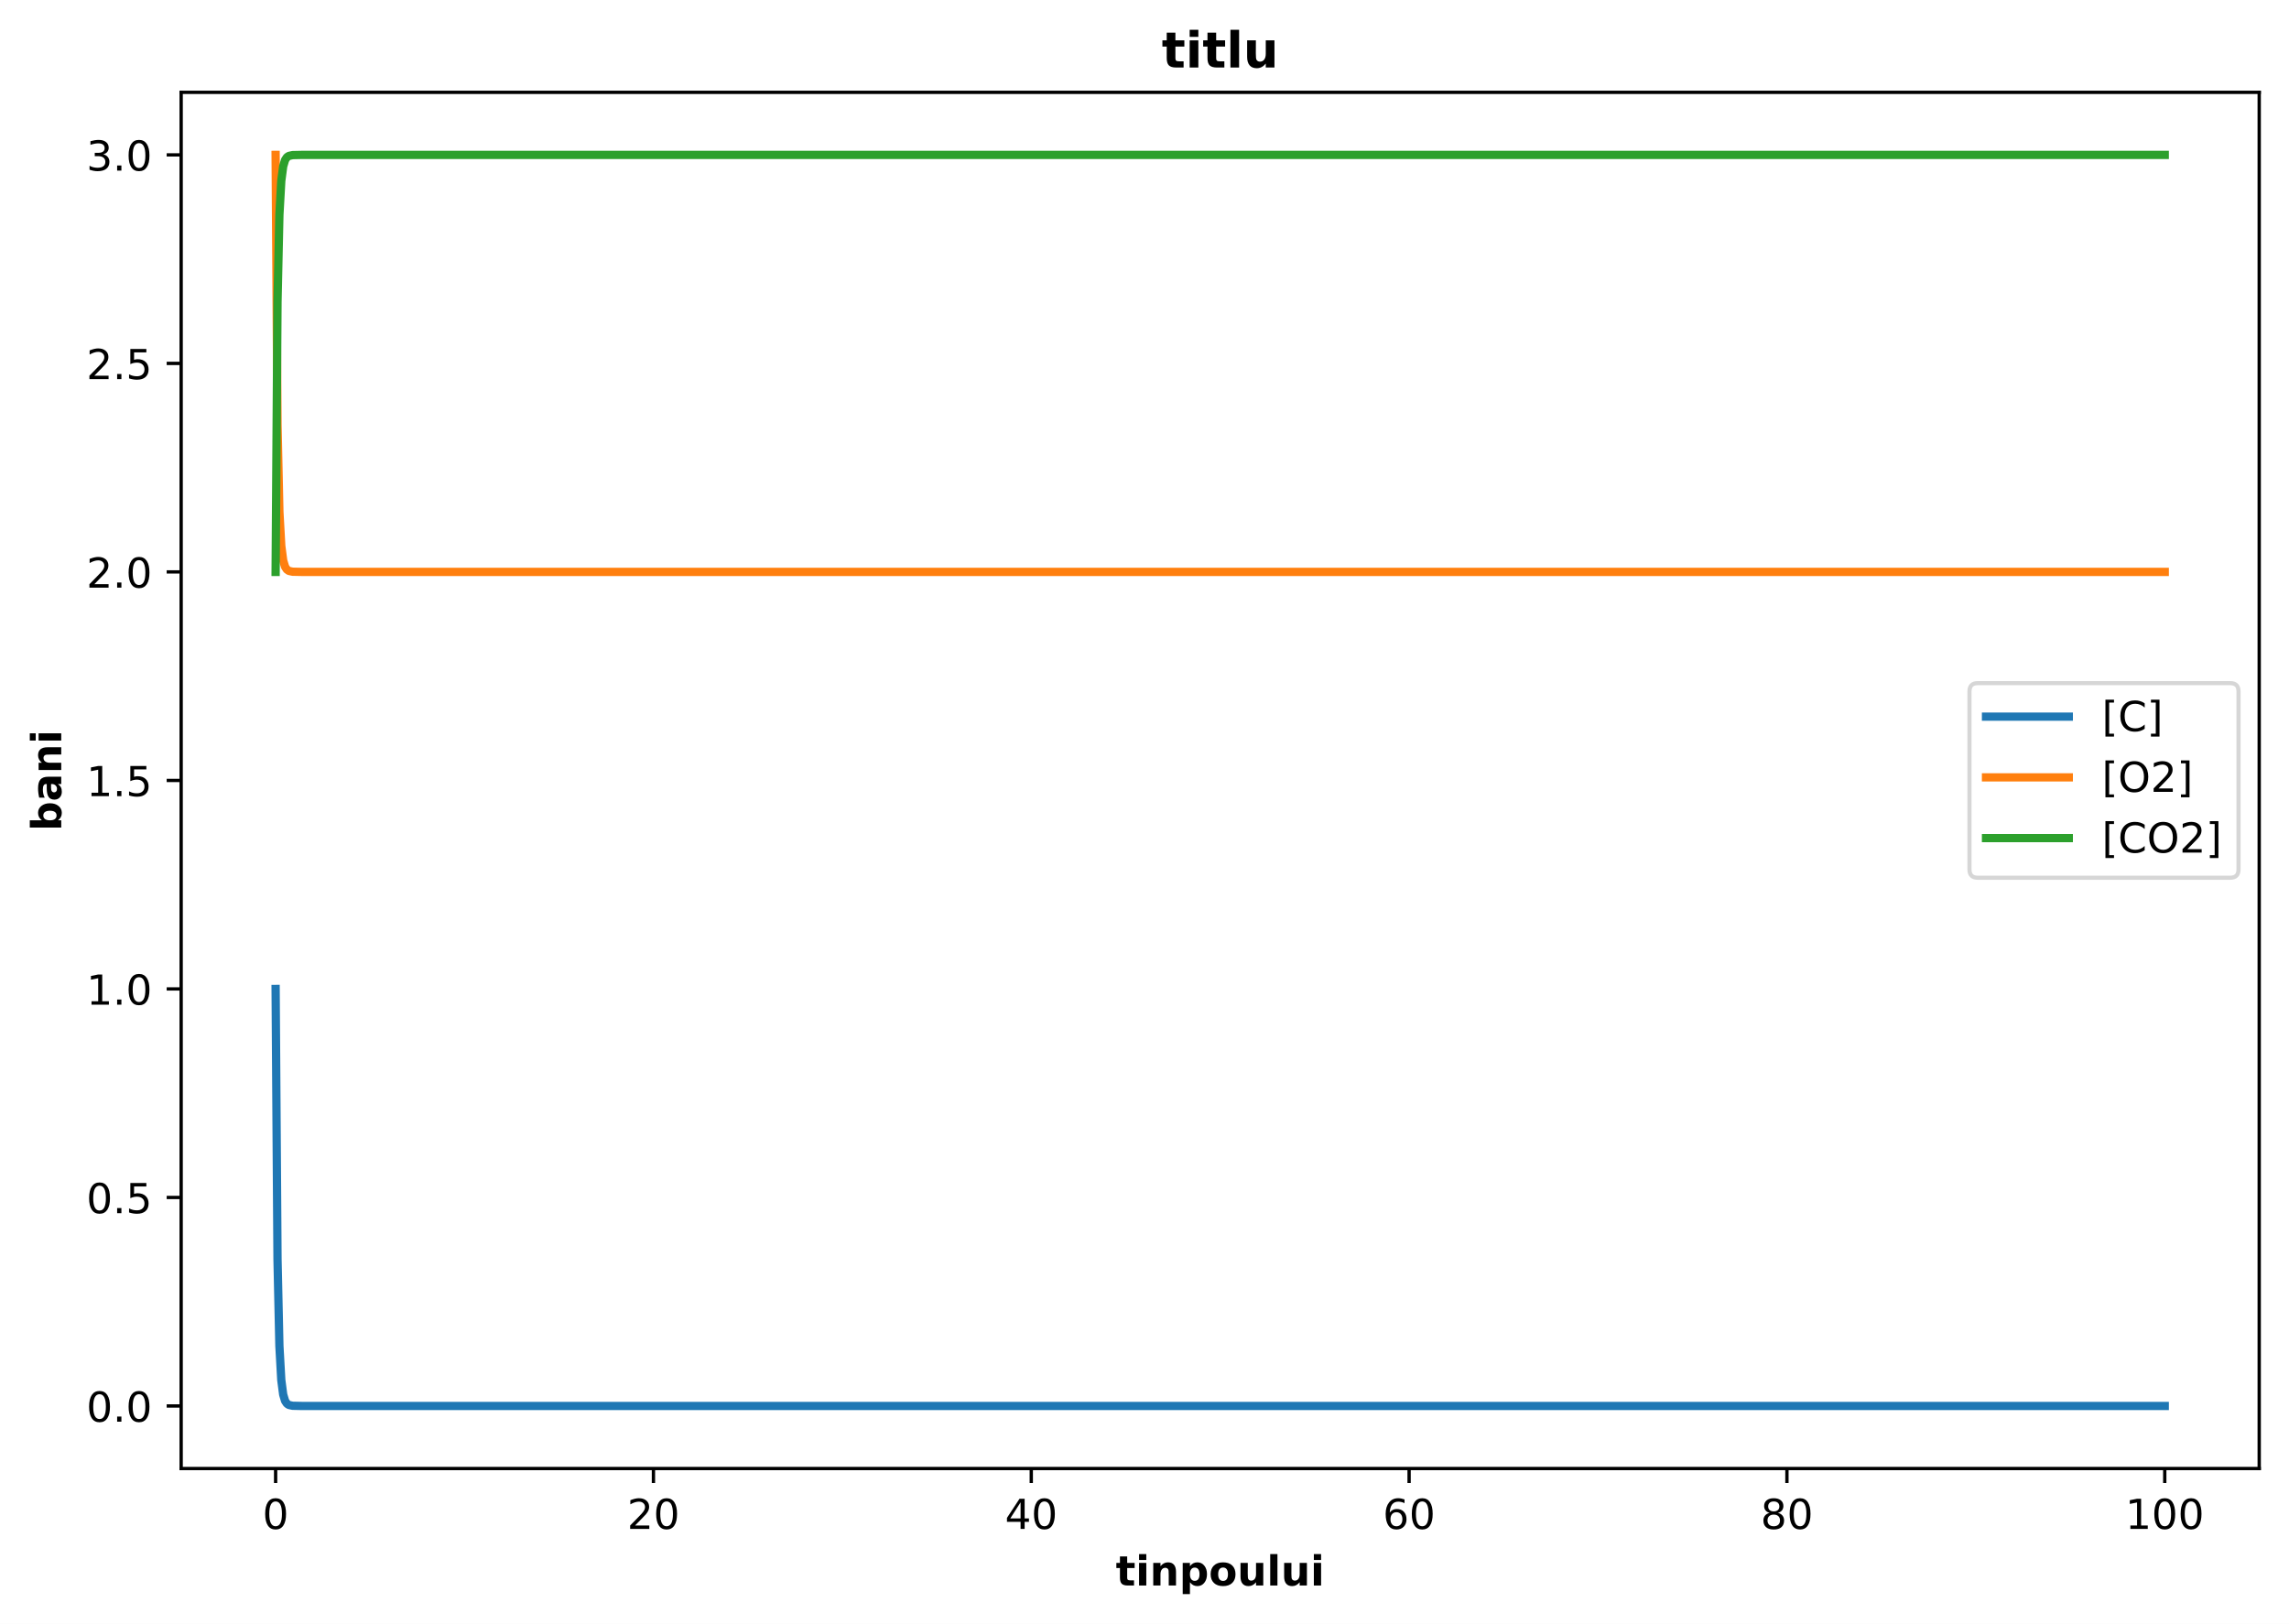
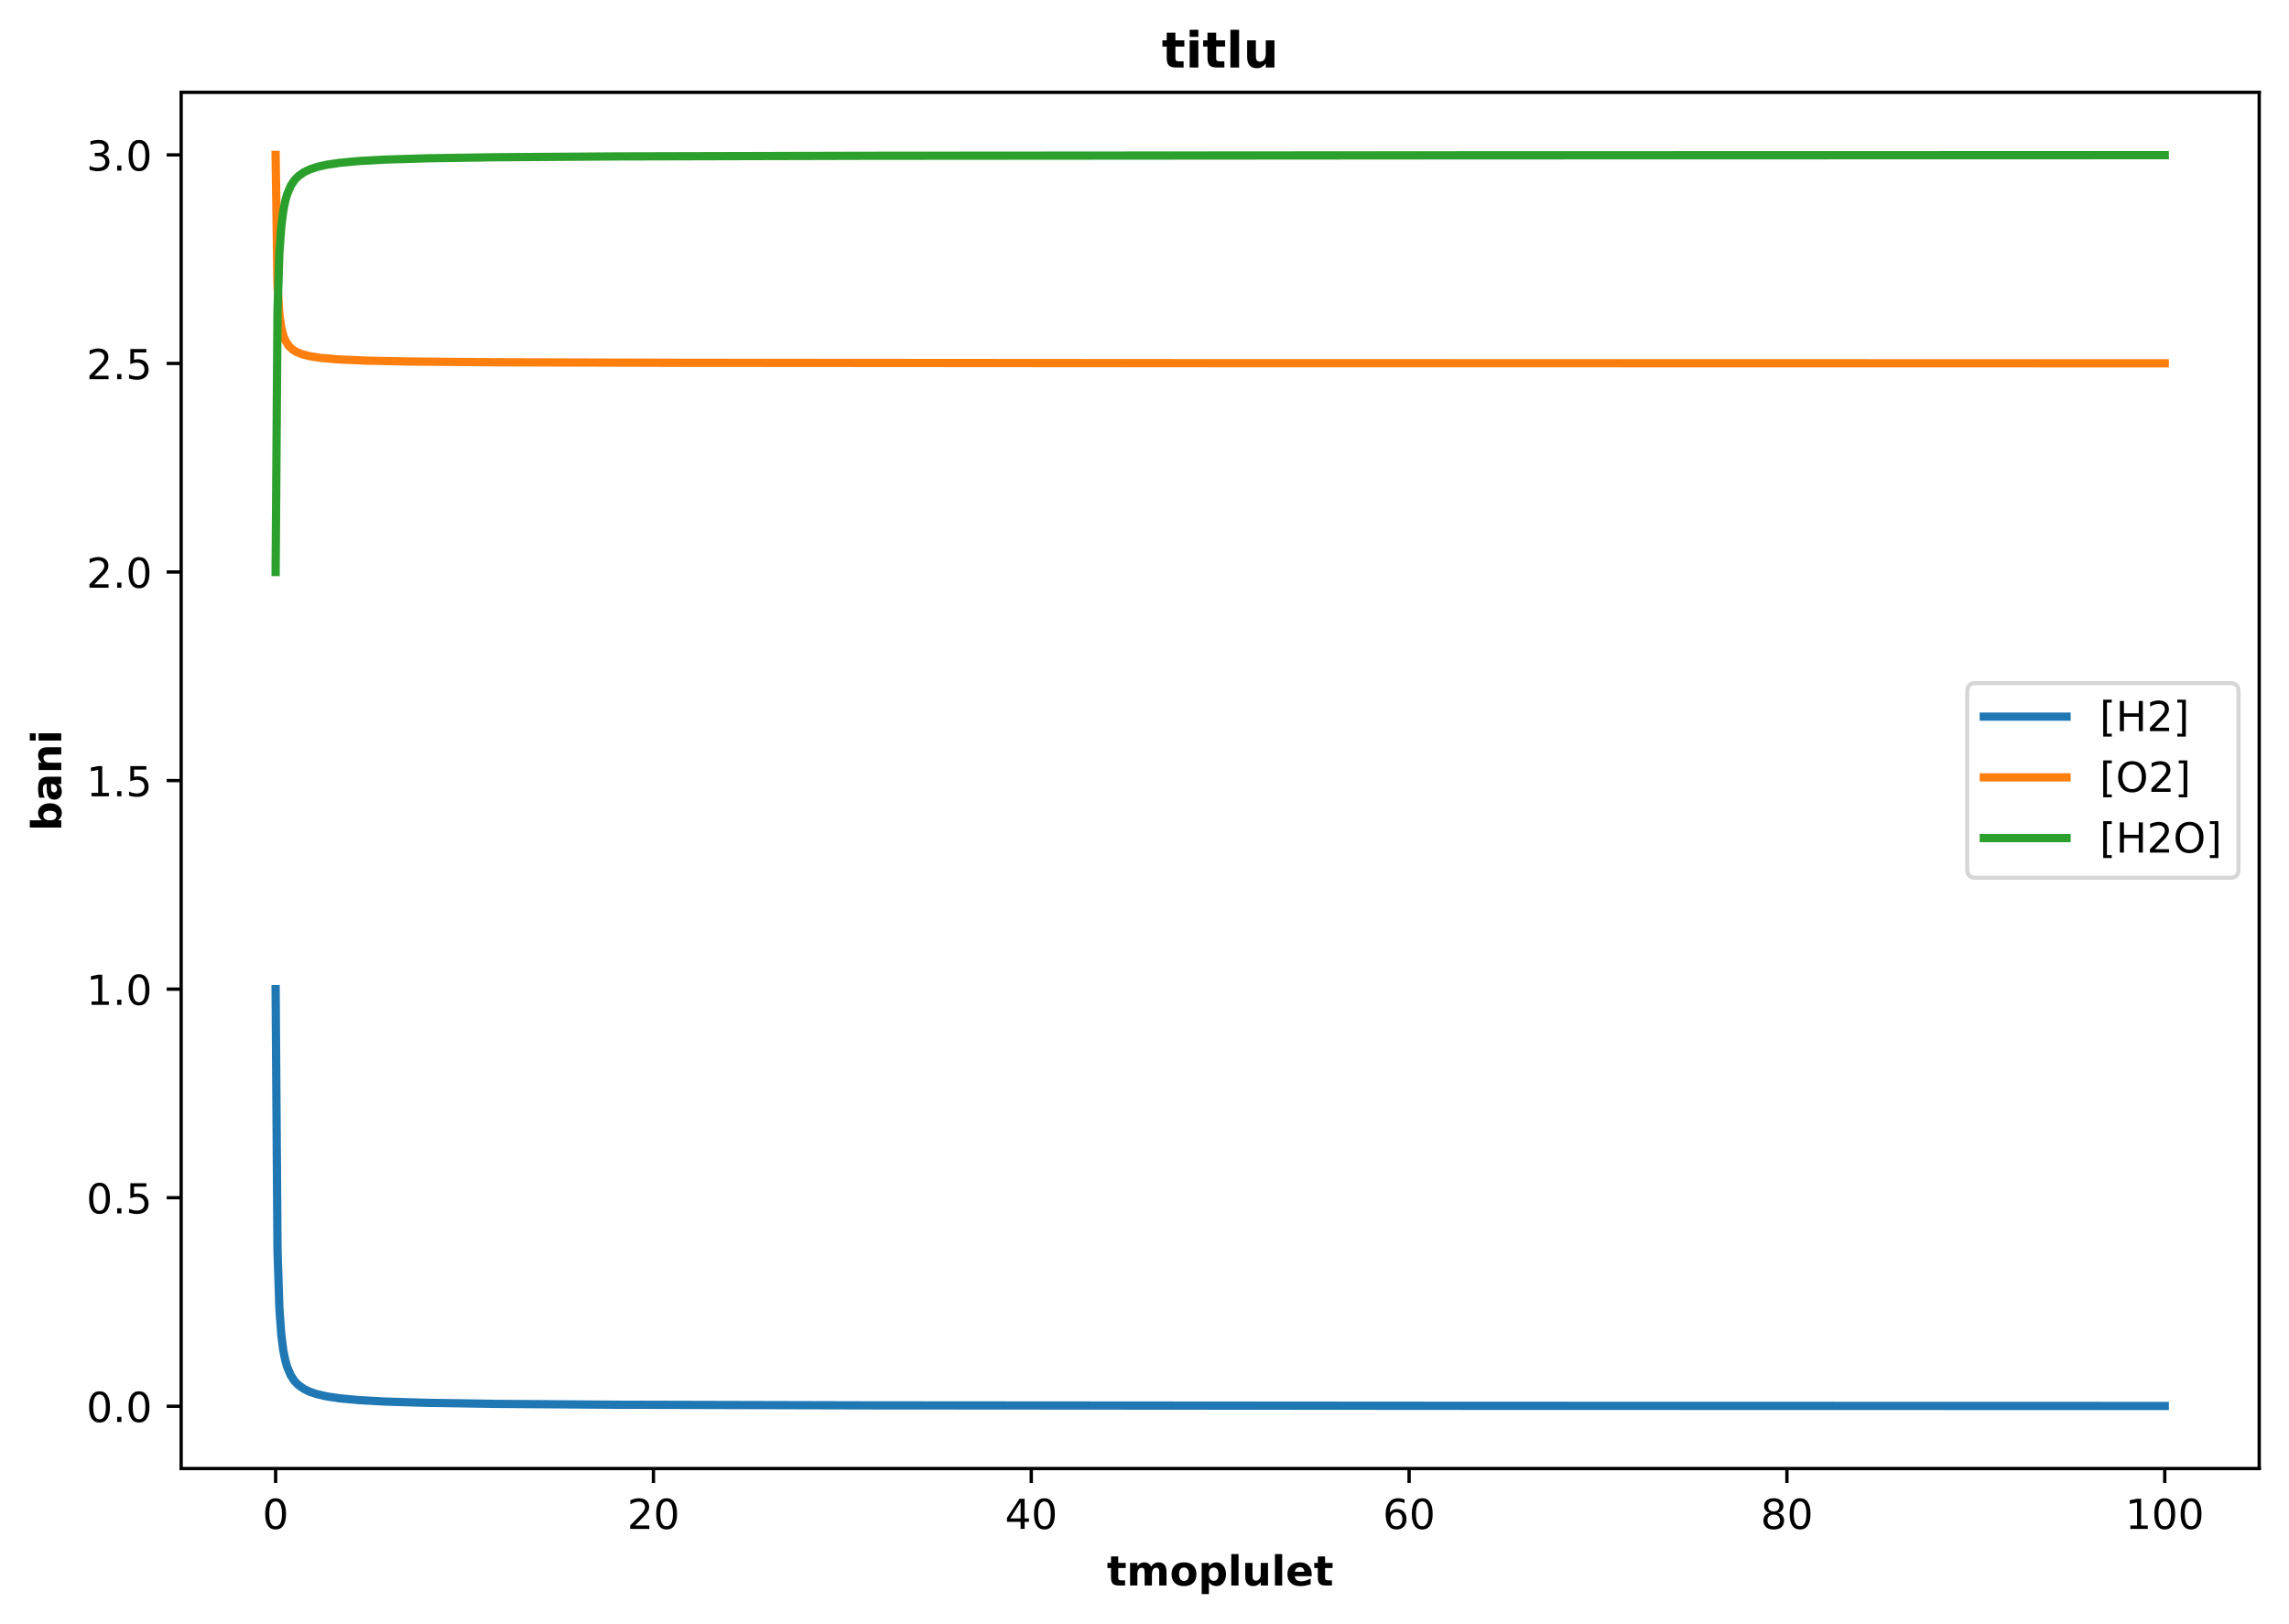
<svg xmlns="http://www.w3.org/2000/svg" xmlns:xlink="http://www.w3.org/1999/xlink" width="553.181pt" height="392.514pt" viewBox="0 0 553.181 392.514" version="1.1">
  <defs>
    <style type="text/css">*{stroke-linejoin: round; stroke-linecap: butt}</style>
  </defs>
  <g id="figure_1">
    <g id="patch_1">
      <path d="M 0 392.514  L 553.181 392.514  L 553.181 0  L 0 0  z " style="fill: #ffffff" />
    </g>
    <g id="axes_1">
      <g id="patch_2">
        <path d="M 43.781 354.958  L 545.981 354.958  L 545.981 22.318  L 43.781 22.318  z " style="fill: #ffffff" />
      </g>
      <g id="matplotlib.axis_1">
        <g id="xtick_1">
          <g id="line2d_1">
            <defs>
-               <path id="m139c4115e4" d="M 0 0  L 0 3.5  " style="stroke: #000000; stroke-width: 0.8" />
-             </defs>
-             <g>
-               <use xlink:href="#m139c4115e4" x="66.609" y="354.958" style="stroke: #000000; stroke-width: 0.8" />
+               <path id="m94840dd0aa" d="M 0 0  L 0 3.5  " style="stroke: #000000; stroke-width: 0.8" />
+             </defs>
+             <g>
+               <use xlink:href="#m94840dd0aa" x="66.609" y="354.958" style="stroke: #000000; stroke-width: 0.8" />
            </g>
          </g>
          <g id="text_1">
            <g transform="translate(63.42727 369.5566) scale(0.1 -0.1)">
              <defs>
                <path id="DejaVuSans-30" d="M 2034 4250  Q 1547 4250 1301 3770  Q 1056 3291 1056 2328  Q 1056 1369 1301 889  Q 1547 409 2034 409  Q 2525 409 2770 889  Q 3016 1369 3016 2328  Q 3016 3291 2770 3770  Q 2525 4250 2034 4250  z M 2034 4750  Q 2819 4750 3233 4129  Q 3647 3509 3647 2328  Q 3647 1150 3233 529  Q 2819 -91 2034 -91  Q 1250 -91 836 529  Q 422 1150 422 2328  Q 422 3509 836 4129  Q 1250 4750 2034 4750  z " transform="scale(0.015625)" />
              </defs>
              <use xlink:href="#DejaVuSans-30" />
            </g>
          </g>
        </g>
        <g id="xtick_2">
          <g id="line2d_2">
            <g>
-               <use xlink:href="#m139c4115e4" x="157.918" y="354.958" style="stroke: #000000; stroke-width: 0.8" />
+               <use xlink:href="#m94840dd0aa" x="157.918" y="354.958" style="stroke: #000000; stroke-width: 0.8" />
            </g>
          </g>
          <g id="text_2">
            <g transform="translate(151.5551 369.5566) scale(0.1 -0.1)">
              <defs>
                <path id="DejaVuSans-32" d="M 1228 531  L 3431 531  L 3431 0  L 469 0  L 469 531  Q 828 903 1448 1529  Q 2069 2156 2228 2338  Q 2531 2678 2651 2914  Q 2772 3150 2772 3378  Q 2772 3750 2511 3984  Q 2250 4219 1831 4219  Q 1534 4219 1204 4116  Q 875 4013 500 3803  L 500 4441  Q 881 4594 1212 4672  Q 1544 4750 1819 4750  Q 2544 4750 2975 4387  Q 3406 4025 3406 3419  Q 3406 3131 3298 2873  Q 3191 2616 2906 2266  Q 2828 2175 2409 1742  Q 1991 1309 1228 531  z " transform="scale(0.015625)" />
              </defs>
              <use xlink:href="#DejaVuSans-32" />
              <use xlink:href="#DejaVuSans-30" x="63.623" />
            </g>
          </g>
        </g>
        <g id="xtick_3">
          <g id="line2d_3">
            <g>
-               <use xlink:href="#m139c4115e4" x="249.227" y="354.958" style="stroke: #000000; stroke-width: 0.8" />
+               <use xlink:href="#m94840dd0aa" x="249.227" y="354.958" style="stroke: #000000; stroke-width: 0.8" />
            </g>
          </g>
          <g id="text_3">
            <g transform="translate(242.8642 369.5566) scale(0.1 -0.1)">
              <defs>
                <path id="DejaVuSans-34" d="M 2419 4116  L 825 1625  L 2419 1625  L 2419 4116  z M 2253 4666  L 3047 4666  L 3047 1625  L 3713 1625  L 3713 1100  L 3047 1100  L 3047 0  L 2419 0  L 2419 1100  L 313 1100  L 313 1709  L 2253 4666  z " transform="scale(0.015625)" />
              </defs>
              <use xlink:href="#DejaVuSans-34" />
              <use xlink:href="#DejaVuSans-30" x="63.623" />
            </g>
          </g>
        </g>
        <g id="xtick_4">
          <g id="line2d_4">
            <g>
-               <use xlink:href="#m139c4115e4" x="340.536" y="354.958" style="stroke: #000000; stroke-width: 0.8" />
+               <use xlink:href="#m94840dd0aa" x="340.536" y="354.958" style="stroke: #000000; stroke-width: 0.8" />
            </g>
          </g>
          <g id="text_4">
            <g transform="translate(334.1733 369.5566) scale(0.1 -0.1)">
              <defs>
                <path id="DejaVuSans-36" d="M 2113 2584  Q 1688 2584 1439 2293  Q 1191 2003 1191 1497  Q 1191 994 1439 701  Q 1688 409 2113 409  Q 2538 409 2786 701  Q 3034 994 3034 1497  Q 3034 2003 2786 2293  Q 2538 2584 2113 2584  z M 3366 4563  L 3366 3988  Q 3128 4100 2886 4159  Q 2644 4219 2406 4219  Q 1781 4219 1451 3797  Q 1122 3375 1075 2522  Q 1259 2794 1537 2939  Q 1816 3084 2150 3084  Q 2853 3084 3261 2657  Q 3669 2231 3669 1497  Q 3669 778 3244 343  Q 2819 -91 2113 -91  Q 1303 -91 875 529  Q 447 1150 447 2328  Q 447 3434 972 4092  Q 1497 4750 2381 4750  Q 2619 4750 2861 4703  Q 3103 4656 3366 4563  z " transform="scale(0.015625)" />
              </defs>
              <use xlink:href="#DejaVuSans-36" />
              <use xlink:href="#DejaVuSans-30" x="63.623" />
            </g>
          </g>
        </g>
        <g id="xtick_5">
          <g id="line2d_5">
            <g>
-               <use xlink:href="#m139c4115e4" x="431.845" y="354.958" style="stroke: #000000; stroke-width: 0.8" />
+               <use xlink:href="#m94840dd0aa" x="431.845" y="354.958" style="stroke: #000000; stroke-width: 0.8" />
            </g>
          </g>
          <g id="text_5">
            <g transform="translate(425.4824 369.5566) scale(0.1 -0.1)">
              <defs>
                <path id="DejaVuSans-38" d="M 2034 2216  Q 1584 2216 1326 1975  Q 1069 1734 1069 1313  Q 1069 891 1326 650  Q 1584 409 2034 409  Q 2484 409 2743 651  Q 3003 894 3003 1313  Q 3003 1734 2745 1975  Q 2488 2216 2034 2216  z M 1403 2484  Q 997 2584 770 2862  Q 544 3141 544 3541  Q 544 4100 942 4425  Q 1341 4750 2034 4750  Q 2731 4750 3128 4425  Q 3525 4100 3525 3541  Q 3525 3141 3298 2862  Q 3072 2584 2669 2484  Q 3125 2378 3379 2068  Q 3634 1759 3634 1313  Q 3634 634 3220 271  Q 2806 -91 2034 -91  Q 1263 -91 848 271  Q 434 634 434 1313  Q 434 1759 690 2068  Q 947 2378 1403 2484  z M 1172 3481  Q 1172 3119 1398 2916  Q 1625 2713 2034 2713  Q 2441 2713 2670 2916  Q 2900 3119 2900 3481  Q 2900 3844 2670 4047  Q 2441 4250 2034 4250  Q 1625 4250 1398 4047  Q 1172 3844 1172 3481  z " transform="scale(0.015625)" />
              </defs>
              <use xlink:href="#DejaVuSans-38" />
              <use xlink:href="#DejaVuSans-30" x="63.623" />
            </g>
          </g>
        </g>
        <g id="xtick_6">
          <g id="line2d_6">
            <g>
-               <use xlink:href="#m139c4115e4" x="523.154" y="354.958" style="stroke: #000000; stroke-width: 0.8" />
+               <use xlink:href="#m94840dd0aa" x="523.154" y="354.958" style="stroke: #000000; stroke-width: 0.8" />
            </g>
          </g>
          <g id="text_6">
            <g transform="translate(513.6102 369.5566) scale(0.1 -0.1)">
              <defs>
                <path id="DejaVuSans-31" d="M 794 531  L 1825 531  L 1825 4091  L 703 3866  L 703 4441  L 1819 4666  L 2450 4666  L 2450 531  L 3481 531  L 3481 0  L 794 0  L 794 531  z " transform="scale(0.015625)" />
              </defs>
              <use xlink:href="#DejaVuSans-31" />
              <use xlink:href="#DejaVuSans-30" x="63.623" />
              <use xlink:href="#DejaVuSans-30" x="127.246" />
            </g>
          </g>
        </g>
        <g id="text_7">
-           <g transform="translate(269.657 383.2347) scale(0.1 -0.1)">
+           <g transform="translate(267.4984 383.2347) scale(0.1 -0.1)">
            <defs>
              <path id="DejaVuSans-Bold-74" d="M 1759 4494  L 1759 3500  L 2913 3500  L 2913 2700  L 1759 2700  L 1759 1216  Q 1759 972 1856 886  Q 1953 800 2241 800  L 2816 800  L 2816 0  L 1856 0  Q 1194 0 917 276  Q 641 553 641 1216  L 641 2700  L 84 2700  L 84 3500  L 641 3500  L 641 4494  L 1759 4494  z " transform="scale(0.015625)" />
-               <path id="DejaVuSans-Bold-69" d="M 538 3500  L 1656 3500  L 1656 0  L 538 0  L 538 3500  z M 538 4863  L 1656 4863  L 1656 3950  L 538 3950  L 538 4863  z " transform="scale(0.015625)" />
-               <path id="DejaVuSans-Bold-6e" d="M 4056 2131  L 4056 0  L 2931 0  L 2931 347  L 2931 1631  Q 2931 2084 2911 2256  Q 2891 2428 2841 2509  Q 2775 2619 2662 2680  Q 2550 2741 2406 2741  Q 2056 2741 1856 2470  Q 1656 2200 1656 1722  L 1656 0  L 538 0  L 538 3500  L 1656 3500  L 1656 2988  Q 1909 3294 2193 3439  Q 2478 3584 2822 3584  Q 3428 3584 3742 3212  Q 4056 2841 4056 2131  z " transform="scale(0.015625)" />
+               <path id="DejaVuSans-Bold-6d" d="M 3781 2919  Q 3994 3244 4286 3414  Q 4578 3584 4928 3584  Q 5531 3584 5847 3212  Q 6163 2841 6163 2131  L 6163 0  L 5038 0  L 5038 1825  Q 5041 1866 5042 1909  Q 5044 1953 5044 2034  Q 5044 2406 4934 2573  Q 4825 2741 4581 2741  Q 4263 2741 4089 2478  Q 3916 2216 3909 1719  L 3909 0  L 2784 0  L 2784 1825  Q 2784 2406 2684 2573  Q 2584 2741 2328 2741  Q 2006 2741 1831 2477  Q 1656 2213 1656 1722  L 1656 0  L 531 0  L 531 3500  L 1656 3500  L 1656 2988  Q 1863 3284 2130 3434  Q 2397 3584 2719 3584  Q 3081 3584 3359 3409  Q 3638 3234 3781 2919  z " transform="scale(0.015625)" />
+               <path id="DejaVuSans-Bold-6f" d="M 2203 2784  Q 1831 2784 1636 2517  Q 1441 2250 1441 1747  Q 1441 1244 1636 976  Q 1831 709 2203 709  Q 2569 709 2762 976  Q 2956 1244 2956 1747  Q 2956 2250 2762 2517  Q 2569 2784 2203 2784  z M 2203 3584  Q 3106 3584 3614 3096  Q 4122 2609 4122 1747  Q 4122 884 3614 396  Q 3106 -91 2203 -91  Q 1297 -91 786 396  Q 275 884 275 1747  Q 275 2609 786 3096  Q 1297 3584 2203 3584  z " transform="scale(0.015625)" />
              <path id="DejaVuSans-Bold-70" d="M 1656 506  L 1656 -1331  L 538 -1331  L 538 3500  L 1656 3500  L 1656 2988  Q 1888 3294 2169 3439  Q 2450 3584 2816 3584  Q 3463 3584 3878 3070  Q 4294 2556 4294 1747  Q 4294 938 3878 423  Q 3463 -91 2816 -91  Q 2450 -91 2169 54  Q 1888 200 1656 506  z M 2400 2772  Q 2041 2772 1848 2508  Q 1656 2244 1656 1747  Q 1656 1250 1848 986  Q 2041 722 2400 722  Q 2759 722 2948 984  Q 3138 1247 3138 1747  Q 3138 2247 2948 2509  Q 2759 2772 2400 2772  z " transform="scale(0.015625)" />
-               <path id="DejaVuSans-Bold-6f" d="M 2203 2784  Q 1831 2784 1636 2517  Q 1441 2250 1441 1747  Q 1441 1244 1636 976  Q 1831 709 2203 709  Q 2569 709 2762 976  Q 2956 1244 2956 1747  Q 2956 2250 2762 2517  Q 2569 2784 2203 2784  z M 2203 3584  Q 3106 3584 3614 3096  Q 4122 2609 4122 1747  Q 4122 884 3614 396  Q 3106 -91 2203 -91  Q 1297 -91 786 396  Q 275 884 275 1747  Q 275 2609 786 3096  Q 1297 3584 2203 3584  z " transform="scale(0.015625)" />
+               <path id="DejaVuSans-Bold-6c" d="M 538 4863  L 1656 4863  L 1656 0  L 538 0  L 538 4863  z " transform="scale(0.015625)" />
              <path id="DejaVuSans-Bold-75" d="M 500 1363  L 500 3500  L 1625 3500  L 1625 3150  Q 1625 2866 1622 2436  Q 1619 2006 1619 1863  Q 1619 1441 1641 1255  Q 1663 1069 1716 984  Q 1784 875 1895 815  Q 2006 756 2150 756  Q 2500 756 2700 1025  Q 2900 1294 2900 1772  L 2900 3500  L 4019 3500  L 4019 0  L 2900 0  L 2900 506  Q 2647 200 2364 54  Q 2081 -91 1741 -91  Q 1134 -91 817 281  Q 500 653 500 1363  z " transform="scale(0.015625)" />
-               <path id="DejaVuSans-Bold-6c" d="M 538 4863  L 1656 4863  L 1656 0  L 538 0  L 538 4863  z " transform="scale(0.015625)" />
+               <path id="DejaVuSans-Bold-65" d="M 4031 1759  L 4031 1441  L 1416 1441  Q 1456 1047 1700 850  Q 1944 653 2381 653  Q 2734 653 3104 758  Q 3475 863 3866 1075  L 3866 213  Q 3469 63 3072 -14  Q 2675 -91 2278 -91  Q 1328 -91 801 392  Q 275 875 275 1747  Q 275 2603 792 3093  Q 1309 3584 2216 3584  Q 3041 3584 3536 3087  Q 4031 2591 4031 1759  z M 2881 2131  Q 2881 2450 2695 2645  Q 2509 2841 2209 2841  Q 1884 2841 1681 2658  Q 1478 2475 1428 2131  L 2881 2131  z " transform="scale(0.015625)" />
            </defs>
            <use xlink:href="#DejaVuSans-Bold-74" />
-             <use xlink:href="#DejaVuSans-Bold-69" x="47.803" />
-             <use xlink:href="#DejaVuSans-Bold-6e" x="82.08" />
-             <use xlink:href="#DejaVuSans-Bold-70" x="153.271" />
-             <use xlink:href="#DejaVuSans-Bold-6f" x="224.854" />
-             <use xlink:href="#DejaVuSans-Bold-75" x="293.555" />
-             <use xlink:href="#DejaVuSans-Bold-6c" x="364.746" />
-             <use xlink:href="#DejaVuSans-Bold-75" x="399.023" />
-             <use xlink:href="#DejaVuSans-Bold-69" x="470.215" />
+             <use xlink:href="#DejaVuSans-Bold-6d" x="47.803" />
+             <use xlink:href="#DejaVuSans-Bold-6f" x="152.002" />
+             <use xlink:href="#DejaVuSans-Bold-70" x="220.703" />
+             <use xlink:href="#DejaVuSans-Bold-6c" x="292.285" />
+             <use xlink:href="#DejaVuSans-Bold-75" x="326.562" />
+             <use xlink:href="#DejaVuSans-Bold-6c" x="397.754" />
+             <use xlink:href="#DejaVuSans-Bold-65" x="432.031" />
+             <use xlink:href="#DejaVuSans-Bold-74" x="499.854" />
          </g>
        </g>
      </g>
      <g id="matplotlib.axis_2">
        <g id="ytick_1">
          <g id="line2d_7">
            <defs>
-               <path id="m0fc2e00772" d="M 0 0  L -3.5 0  " style="stroke: #000000; stroke-width: 0.8" />
-             </defs>
-             <g>
-               <use xlink:href="#m0fc2e00772" x="43.781" y="339.838" style="stroke: #000000; stroke-width: 0.8" />
+               <path id="mee22300889" d="M 0 0  L -3.5 0  " style="stroke: #000000; stroke-width: 0.8" />
+             </defs>
+             <g>
+               <use xlink:href="#mee22300889" x="43.781" y="339.905" style="stroke: #000000; stroke-width: 0.8" />
            </g>
          </g>
          <g id="text_8">
-             <g transform="translate(20.87813 343.6373) scale(0.1 -0.1)">
+             <g transform="translate(20.87813 343.7045) scale(0.1 -0.1)">
              <defs>
                <path id="DejaVuSans-2e" d="M 684 794  L 1344 794  L 1344 0  L 684 0  L 684 794  z " transform="scale(0.015625)" />
              </defs>
              <use xlink:href="#DejaVuSans-30" />
              <use xlink:href="#DejaVuSans-2e" x="63.623" />
              <use xlink:href="#DejaVuSans-30" x="95.41" />
            </g>
          </g>
        </g>
        <g id="ytick_2">
          <g id="line2d_8">
            <g>
-               <use xlink:href="#m0fc2e00772" x="43.781" y="289.438" style="stroke: #000000; stroke-width: 0.8" />
+               <use xlink:href="#mee22300889" x="43.781" y="289.494" style="stroke: #000000; stroke-width: 0.8" />
            </g>
          </g>
          <g id="text_9">
-             <g transform="translate(20.87813 293.2373) scale(0.1 -0.1)">
+             <g transform="translate(20.87813 293.2933) scale(0.1 -0.1)">
              <defs>
                <path id="DejaVuSans-35" d="M 691 4666  L 3169 4666  L 3169 4134  L 1269 4134  L 1269 2991  Q 1406 3038 1543 3061  Q 1681 3084 1819 3084  Q 2600 3084 3056 2656  Q 3513 2228 3513 1497  Q 3513 744 3044 326  Q 2575 -91 1722 -91  Q 1428 -91 1123 -41  Q 819 9 494 109  L 494 744  Q 775 591 1075 516  Q 1375 441 1709 441  Q 2250 441 2565 725  Q 2881 1009 2881 1497  Q 2881 1984 2565 2268  Q 2250 2553 1709 2553  Q 1456 2553 1204 2497  Q 953 2441 691 2322  L 691 4666  z " transform="scale(0.015625)" />
              </defs>
              <use xlink:href="#DejaVuSans-30" />
              <use xlink:href="#DejaVuSans-2e" x="63.623" />
              <use xlink:href="#DejaVuSans-35" x="95.41" />
            </g>
          </g>
        </g>
        <g id="ytick_3">
          <g id="line2d_9">
            <g>
-               <use xlink:href="#m0fc2e00772" x="43.781" y="239.038" style="stroke: #000000; stroke-width: 0.8" />
+               <use xlink:href="#mee22300889" x="43.781" y="239.083" style="stroke: #000000; stroke-width: 0.8" />
            </g>
          </g>
          <g id="text_10">
-             <g transform="translate(20.87813 242.8373) scale(0.1 -0.1)">
+             <g transform="translate(20.87813 242.8821) scale(0.1 -0.1)">
              <use xlink:href="#DejaVuSans-31" />
              <use xlink:href="#DejaVuSans-2e" x="63.623" />
              <use xlink:href="#DejaVuSans-30" x="95.41" />
            </g>
          </g>
        </g>
        <g id="ytick_4">
          <g id="line2d_10">
            <g>
-               <use xlink:href="#m0fc2e00772" x="43.781" y="188.638" style="stroke: #000000; stroke-width: 0.8" />
+               <use xlink:href="#mee22300889" x="43.781" y="188.672" style="stroke: #000000; stroke-width: 0.8" />
            </g>
          </g>
          <g id="text_11">
-             <g transform="translate(20.87813 192.4373) scale(0.1 -0.1)">
+             <g transform="translate(20.87813 192.4709) scale(0.1 -0.1)">
              <use xlink:href="#DejaVuSans-31" />
              <use xlink:href="#DejaVuSans-2e" x="63.623" />
              <use xlink:href="#DejaVuSans-35" x="95.41" />
            </g>
          </g>
        </g>
        <g id="ytick_5">
          <g id="line2d_11">
            <g>
-               <use xlink:href="#m0fc2e00772" x="43.781" y="138.238" style="stroke: #000000; stroke-width: 0.8" />
+               <use xlink:href="#mee22300889" x="43.781" y="138.26" style="stroke: #000000; stroke-width: 0.8" />
            </g>
          </g>
          <g id="text_12">
-             <g transform="translate(20.87813 142.0373) scale(0.1 -0.1)">
+             <g transform="translate(20.87813 142.0597) scale(0.1 -0.1)">
              <use xlink:href="#DejaVuSans-32" />
              <use xlink:href="#DejaVuSans-2e" x="63.623" />
              <use xlink:href="#DejaVuSans-30" x="95.41" />
            </g>
          </g>
        </g>
        <g id="ytick_6">
          <g id="line2d_12">
            <g>
-               <use xlink:href="#m0fc2e00772" x="43.781" y="87.838" style="stroke: #000000; stroke-width: 0.8" />
+               <use xlink:href="#mee22300889" x="43.781" y="87.849" style="stroke: #000000; stroke-width: 0.8" />
            </g>
          </g>
          <g id="text_13">
-             <g transform="translate(20.87813 91.63734) scale(0.1 -0.1)">
+             <g transform="translate(20.87813 91.64853) scale(0.1 -0.1)">
              <use xlink:href="#DejaVuSans-32" />
              <use xlink:href="#DejaVuSans-2e" x="63.623" />
              <use xlink:href="#DejaVuSans-35" x="95.41" />
            </g>
          </g>
        </g>
        <g id="ytick_7">
          <g id="line2d_13">
            <g>
-               <use xlink:href="#m0fc2e00772" x="43.781" y="37.438" style="stroke: #000000; stroke-width: 0.8" />
+               <use xlink:href="#mee22300889" x="43.781" y="37.438" style="stroke: #000000; stroke-width: 0.8" />
            </g>
          </g>
          <g id="text_14">
            <g transform="translate(20.87813 41.23734) scale(0.1 -0.1)">
              <defs>
                <path id="DejaVuSans-33" d="M 2597 2516  Q 3050 2419 3304 2112  Q 3559 1806 3559 1356  Q 3559 666 3084 287  Q 2609 -91 1734 -91  Q 1441 -91 1130 -33  Q 819 25 488 141  L 488 750  Q 750 597 1062 519  Q 1375 441 1716 441  Q 2309 441 2620 675  Q 2931 909 2931 1356  Q 2931 1769 2642 2001  Q 2353 2234 1838 2234  L 1294 2234  L 1294 2753  L 1863 2753  Q 2328 2753 2575 2939  Q 2822 3125 2822 3475  Q 2822 3834 2567 4026  Q 2313 4219 1838 4219  Q 1578 4219 1281 4162  Q 984 4106 628 3988  L 628 4550  Q 988 4650 1302 4700  Q 1616 4750 1894 4750  Q 2613 4750 3031 4423  Q 3450 4097 3450 3541  Q 3450 3153 3228 2886  Q 3006 2619 2597 2516  z " transform="scale(0.015625)" />
              </defs>
              <use xlink:href="#DejaVuSans-33" />
              <use xlink:href="#DejaVuSans-2e" x="63.623" />
              <use xlink:href="#DejaVuSans-30" x="95.41" />
            </g>
          </g>
        </g>
        <g id="text_15">
          <g transform="translate(14.79844 200.8647) rotate(-90) scale(0.1 -0.1)">
            <defs>
              <path id="DejaVuSans-Bold-62" d="M 2400 722  Q 2759 722 2948 984  Q 3138 1247 3138 1747  Q 3138 2247 2948 2509  Q 2759 2772 2400 2772  Q 2041 2772 1848 2508  Q 1656 2244 1656 1747  Q 1656 1250 1848 986  Q 2041 722 2400 722  z M 1656 2988  Q 1888 3294 2169 3439  Q 2450 3584 2816 3584  Q 3463 3584 3878 3070  Q 4294 2556 4294 1747  Q 4294 938 3878 423  Q 3463 -91 2816 -91  Q 2450 -91 2169 54  Q 1888 200 1656 506  L 1656 0  L 538 0  L 538 4863  L 1656 4863  L 1656 2988  z " transform="scale(0.015625)" />
              <path id="DejaVuSans-Bold-61" d="M 2106 1575  Q 1756 1575 1579 1456  Q 1403 1338 1403 1106  Q 1403 894 1545 773  Q 1688 653 1941 653  Q 2256 653 2472 879  Q 2688 1106 2688 1447  L 2688 1575  L 2106 1575  z M 3816 1997  L 3816 0  L 2688 0  L 2688 519  Q 2463 200 2181 54  Q 1900 -91 1497 -91  Q 953 -91 614 226  Q 275 544 275 1050  Q 275 1666 698 1953  Q 1122 2241 2028 2241  L 2688 2241  L 2688 2328  Q 2688 2594 2478 2717  Q 2269 2841 1825 2841  Q 1466 2841 1156 2769  Q 847 2697 581 2553  L 581 3406  Q 941 3494 1303 3539  Q 1666 3584 2028 3584  Q 2975 3584 3395 3211  Q 3816 2838 3816 1997  z " transform="scale(0.015625)" />
+               <path id="DejaVuSans-Bold-6e" d="M 4056 2131  L 4056 0  L 2931 0  L 2931 347  L 2931 1631  Q 2931 2084 2911 2256  Q 2891 2428 2841 2509  Q 2775 2619 2662 2680  Q 2550 2741 2406 2741  Q 2056 2741 1856 2470  Q 1656 2200 1656 1722  L 1656 0  L 538 0  L 538 3500  L 1656 3500  L 1656 2988  Q 1909 3294 2193 3439  Q 2478 3584 2822 3584  Q 3428 3584 3742 3212  Q 4056 2841 4056 2131  z " transform="scale(0.015625)" />
+               <path id="DejaVuSans-Bold-69" d="M 538 3500  L 1656 3500  L 1656 0  L 538 0  L 538 3500  z M 538 4863  L 1656 4863  L 1656 3950  L 538 3950  L 538 4863  z " transform="scale(0.015625)" />
            </defs>
            <use xlink:href="#DejaVuSans-Bold-62" />
            <use xlink:href="#DejaVuSans-Bold-61" x="71.582" />
            <use xlink:href="#DejaVuSans-Bold-6e" x="139.062" />
            <use xlink:href="#DejaVuSans-Bold-69" x="210.254" />
          </g>
        </g>
      </g>
      <g id="line2d_14">
-         <path d="M 66.609 239.038  L 67.066 304.358  L 67.523 325.317  L 67.98 333.567  L 68.437 337.07  L 68.894 338.605  L 69.351 339.286  L 69.808 339.591  L 70.722 339.788  L 73.007 339.837  L 174.918 339.838  L 523.154 339.838  L 523.154 339.838  " clip-path="url(#pd6d4a768c8)" style="fill: none; stroke: #1f77b4; stroke-width: 2; stroke-linecap: square" />
+         <path d="M 66.609 239.083  L 67.066 302.233  L 67.523 316.27  L 67.98 322.603  L 68.437 326.233  L 68.894 328.593  L 69.351 330.253  L 70.265 332.436  L 71.179 333.81  L 72.093 334.756  L 73.464 335.726  L 74.835 336.388  L 76.663 337  L 78.948 337.519  L 82.147 337.996  L 86.717 338.42  L 93.115 338.772  L 103.169 339.079  L 119.621 339.333  L 149.326 339.537  L 209.65 339.692  L 357.719 339.8  L 523.154 339.838  L 523.154 339.838  " clip-path="url(#p6d642e6386)" style="fill: none; stroke: #1f77b4; stroke-width: 2; stroke-linecap: square" />
      </g>
      <g id="line2d_15">
-         <path d="M 66.609 37.438  L 67.066 102.758  L 67.523 123.717  L 67.98 131.967  L 68.437 135.47  L 68.894 137.005  L 69.351 137.686  L 69.808 137.991  L 70.722 138.188  L 73.007 138.237  L 174.918 138.238  L 523.154 138.238  L 523.154 138.238  " clip-path="url(#pd6d4a768c8)" style="fill: none; stroke: #ff7f0e; stroke-width: 2; stroke-linecap: square" />
+         <path d="M 66.609 37.438  L 67.066 69.013  L 67.523 76.032  L 67.98 79.198  L 68.437 81.013  L 68.894 82.193  L 69.808 83.639  L 70.722 84.493  L 71.636 85.058  L 73.007 85.62  L 74.835 86.091  L 77.577 86.513  L 81.69 86.867  L 88.088 87.153  L 99.056 87.385  L 119.621 87.563  L 165.321 87.695  L 292.825 87.782  L 523.154 87.816  L 523.154 87.816  " clip-path="url(#p6d642e6386)" style="fill: none; stroke: #ff7f0e; stroke-width: 2; stroke-linecap: square" />
      </g>
      <g id="line2d_16">
-         <path d="M 66.609 138.238  L 67.066 72.918  L 67.523 51.959  L 67.98 43.709  L 68.437 40.206  L 68.894 38.672  L 69.351 37.99  L 69.808 37.686  L 70.722 37.488  L 73.007 37.439  L 174.918 37.438  L 523.154 37.438  L 523.154 37.438  " clip-path="url(#pd6d4a768c8)" style="fill: none; stroke: #2ca02c; stroke-width: 2; stroke-linecap: square" />
+         <path d="M 66.609 138.26  L 67.066 75.11  L 67.523 61.073  L 67.98 54.74  L 68.437 51.11  L 68.894 48.75  L 69.351 47.09  L 70.265 44.907  L 71.179 43.533  L 72.093 42.588  L 73.464 41.617  L 74.835 40.956  L 76.663 40.343  L 78.948 39.824  L 82.147 39.347  L 86.717 38.924  L 93.115 38.572  L 103.169 38.264  L 119.621 38.01  L 149.326 37.806  L 209.65 37.652  L 357.719 37.543  L 523.154 37.505  L 523.154 37.505  " clip-path="url(#p6d642e6386)" style="fill: none; stroke: #2ca02c; stroke-width: 2; stroke-linecap: square" />
      </g>
      <g id="patch_3">
        <path d="M 43.781 354.958  L 43.781 22.318  " style="fill: none; stroke: #000000; stroke-width: 0.8; stroke-linejoin: miter; stroke-linecap: square" />
      </g>
      <g id="patch_4">
        <path d="M 545.981 354.958  L 545.981 22.318  " style="fill: none; stroke: #000000; stroke-width: 0.8; stroke-linejoin: miter; stroke-linecap: square" />
      </g>
      <g id="patch_5">
        <path d="M 43.781 354.958  L 545.981 354.958  " style="fill: none; stroke: #000000; stroke-width: 0.8; stroke-linejoin: miter; stroke-linecap: square" />
      </g>
      <g id="patch_6">
        <path d="M 43.781 22.318  L 545.981 22.318  " style="fill: none; stroke: #000000; stroke-width: 0.8; stroke-linejoin: miter; stroke-linecap: square" />
      </g>
      <g id="text_16">
        <g transform="translate(280.7606 16.31812) scale(0.12 -0.12)">
          <use xlink:href="#DejaVuSans-Bold-74" />
          <use xlink:href="#DejaVuSans-Bold-69" x="47.803" />
          <use xlink:href="#DejaVuSans-Bold-74" x="82.08" />
          <use xlink:href="#DejaVuSans-Bold-6c" x="129.883" />
          <use xlink:href="#DejaVuSans-Bold-75" x="164.16" />
        </g>
      </g>
      <g id="legend_1">
        <g id="patch_7">
-           <path d="M 477.961 212.155  L 538.981 212.155  Q 540.981 212.155 540.981 210.155  L 540.981 167.121  Q 540.981 165.121 538.981 165.121  L 477.961 165.121  Q 475.961 165.121 475.961 167.121  L 475.961 210.155  Q 475.961 212.155 477.961 212.155  z " style="fill: #ffffff; opacity: 0.8; stroke: #cccccc; stroke-linejoin: miter" />
+           <path d="M 477.423 212.155  L 538.981 212.155  Q 540.981 212.155 540.981 210.155  L 540.981 167.121  Q 540.981 165.121 538.981 165.121  L 477.423 165.121  Q 475.423 165.121 475.423 167.121  L 475.423 210.155  Q 475.423 212.155 477.423 212.155  z " style="fill: #ffffff; opacity: 0.8; stroke: #cccccc; stroke-linejoin: miter" />
        </g>
        <g id="line2d_17">
-           <path d="M 479.961 173.219  L 489.961 173.219  L 499.961 173.219  " style="fill: none; stroke: #1f77b4; stroke-width: 2; stroke-linecap: square" />
+           <path d="M 479.423 173.219  L 489.423 173.219  L 499.423 173.219  " style="fill: none; stroke: #1f77b4; stroke-width: 2; stroke-linecap: square" />
        </g>
        <g id="text_17">
-           <g transform="translate(507.9609 176.7194) scale(0.1 -0.1)">
+           <g transform="translate(507.4234 176.7194) scale(0.1 -0.1)">
            <defs>
              <path id="DejaVuSans-5b" d="M 550 4863  L 1875 4863  L 1875 4416  L 1125 4416  L 1125 -397  L 1875 -397  L 1875 -844  L 550 -844  L 550 4863  z " transform="scale(0.015625)" />
-               <path id="DejaVuSans-43" d="M 4122 4306  L 4122 3641  Q 3803 3938 3442 4084  Q 3081 4231 2675 4231  Q 1875 4231 1450 3742  Q 1025 3253 1025 2328  Q 1025 1406 1450 917  Q 1875 428 2675 428  Q 3081 428 3442 575  Q 3803 722 4122 1019  L 4122 359  Q 3791 134 3420 21  Q 3050 -91 2638 -91  Q 1578 -91 968 557  Q 359 1206 359 2328  Q 359 3453 968 4101  Q 1578 4750 2638 4750  Q 3056 4750 3426 4639  Q 3797 4528 4122 4306  z " transform="scale(0.015625)" />
+               <path id="DejaVuSans-48" d="M 628 4666  L 1259 4666  L 1259 2753  L 3553 2753  L 3553 4666  L 4184 4666  L 4184 0  L 3553 0  L 3553 2222  L 1259 2222  L 1259 0  L 628 0  L 628 4666  z " transform="scale(0.015625)" />
              <path id="DejaVuSans-5d" d="M 1947 4863  L 1947 -844  L 622 -844  L 622 -397  L 1369 -397  L 1369 4416  L 622 4416  L 622 4863  L 1947 4863  z " transform="scale(0.015625)" />
            </defs>
            <use xlink:href="#DejaVuSans-5b" />
-             <use xlink:href="#DejaVuSans-43" x="39.014" />
-             <use xlink:href="#DejaVuSans-5d" x="108.838" />
+             <use xlink:href="#DejaVuSans-48" x="39.014" />
+             <use xlink:href="#DejaVuSans-32" x="114.209" />
+             <use xlink:href="#DejaVuSans-5d" x="177.832" />
          </g>
        </g>
        <g id="line2d_18">
-           <path d="M 479.961 187.898  L 489.961 187.898  L 499.961 187.898  " style="fill: none; stroke: #ff7f0e; stroke-width: 2; stroke-linecap: square" />
+           <path d="M 479.423 187.898  L 489.423 187.898  L 499.423 187.898  " style="fill: none; stroke: #ff7f0e; stroke-width: 2; stroke-linecap: square" />
        </g>
        <g id="text_18">
-           <g transform="translate(507.9609 191.3975) scale(0.1 -0.1)">
+           <g transform="translate(507.4234 191.3975) scale(0.1 -0.1)">
            <defs>
              <path id="DejaVuSans-4f" d="M 2522 4238  Q 1834 4238 1429 3725  Q 1025 3213 1025 2328  Q 1025 1447 1429 934  Q 1834 422 2522 422  Q 3209 422 3611 934  Q 4013 1447 4013 2328  Q 4013 3213 3611 3725  Q 3209 4238 2522 4238  z M 2522 4750  Q 3503 4750 4090 4092  Q 4678 3434 4678 2328  Q 4678 1225 4090 567  Q 3503 -91 2522 -91  Q 1538 -91 948 565  Q 359 1222 359 2328  Q 359 3434 948 4092  Q 1538 4750 2522 4750  z " transform="scale(0.015625)" />
            </defs>
            <use xlink:href="#DejaVuSans-5b" />
            <use xlink:href="#DejaVuSans-4f" x="39.014" />
            <use xlink:href="#DejaVuSans-32" x="117.725" />
            <use xlink:href="#DejaVuSans-5d" x="181.348" />
          </g>
        </g>
        <g id="line2d_19">
-           <path d="M 479.961 202.576  L 489.961 202.576  L 499.961 202.576  " style="fill: none; stroke: #2ca02c; stroke-width: 2; stroke-linecap: square" />
+           <path d="M 479.423 202.576  L 489.423 202.576  L 499.423 202.576  " style="fill: none; stroke: #2ca02c; stroke-width: 2; stroke-linecap: square" />
        </g>
        <g id="text_19">
-           <g transform="translate(507.9609 206.0756) scale(0.1 -0.1)">
+           <g transform="translate(507.4234 206.0756) scale(0.1 -0.1)">
            <use xlink:href="#DejaVuSans-5b" />
-             <use xlink:href="#DejaVuSans-43" x="39.014" />
-             <use xlink:href="#DejaVuSans-4f" x="108.838" />
-             <use xlink:href="#DejaVuSans-32" x="187.549" />
-             <use xlink:href="#DejaVuSans-5d" x="251.172" />
+             <use xlink:href="#DejaVuSans-48" x="39.014" />
+             <use xlink:href="#DejaVuSans-32" x="114.209" />
+             <use xlink:href="#DejaVuSans-4f" x="177.832" />
+             <use xlink:href="#DejaVuSans-5d" x="256.543" />
          </g>
        </g>
      </g>
    </g>
  </g>
  <defs>
-     <clipPath id="pd6d4a768c8">
+     <clipPath id="p6d642e6386">
      <rect x="43.781" y="22.318" width="502.2" height="332.64" />
    </clipPath>
  </defs>
</svg>
